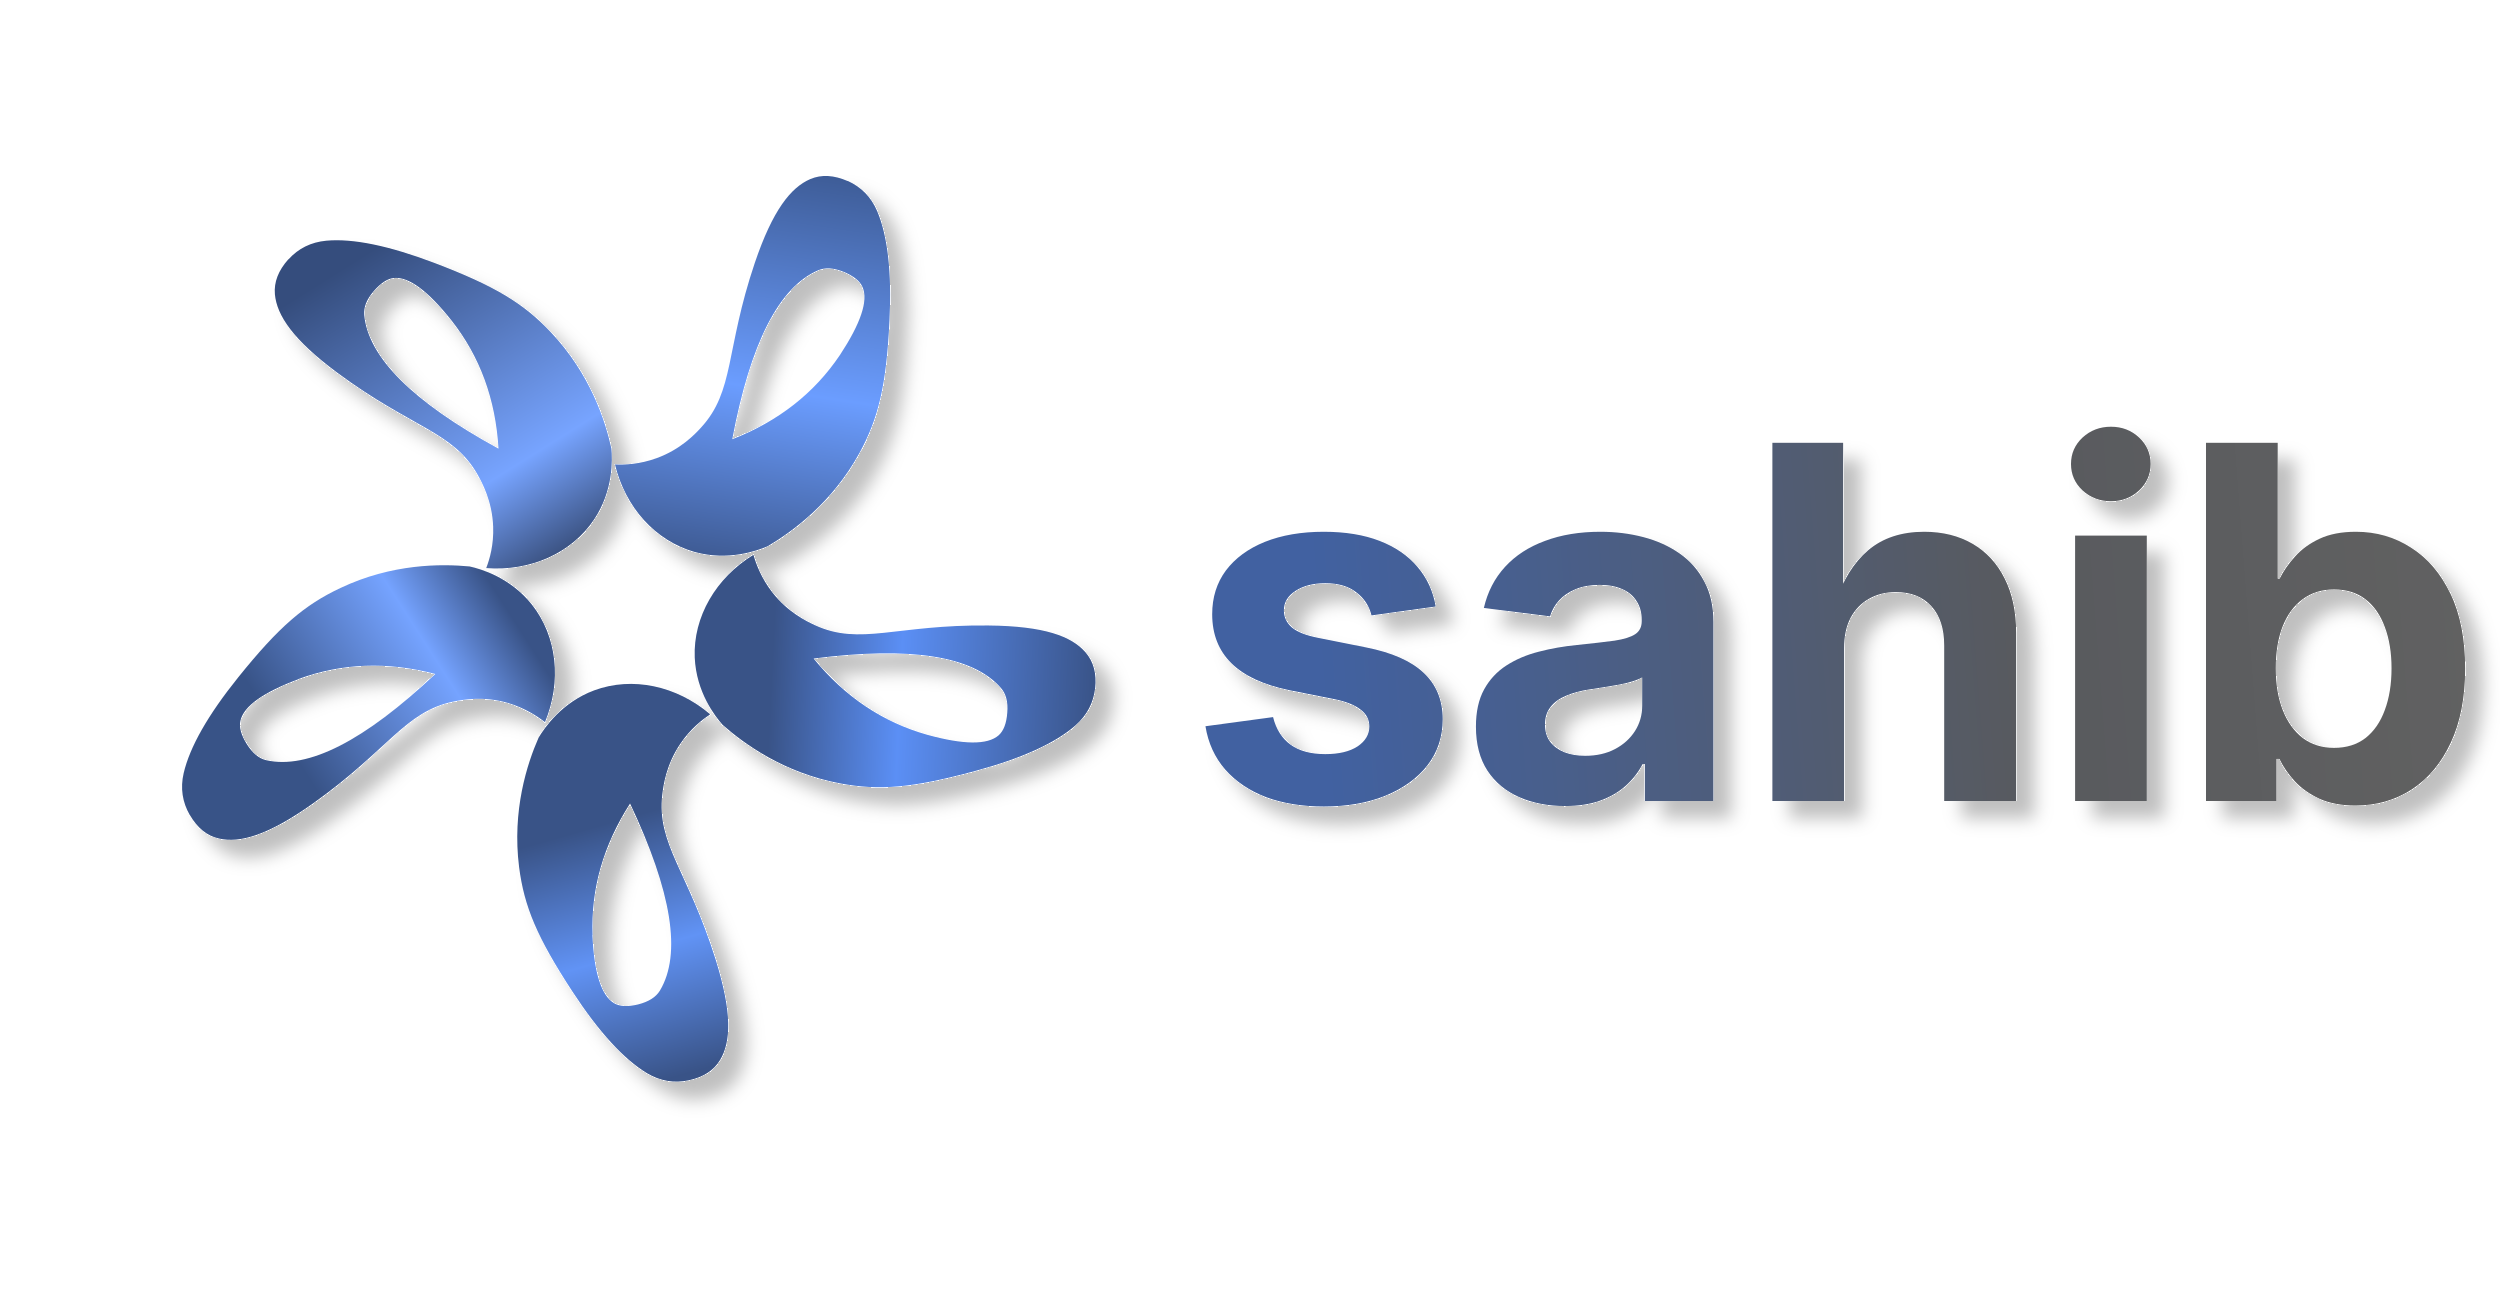
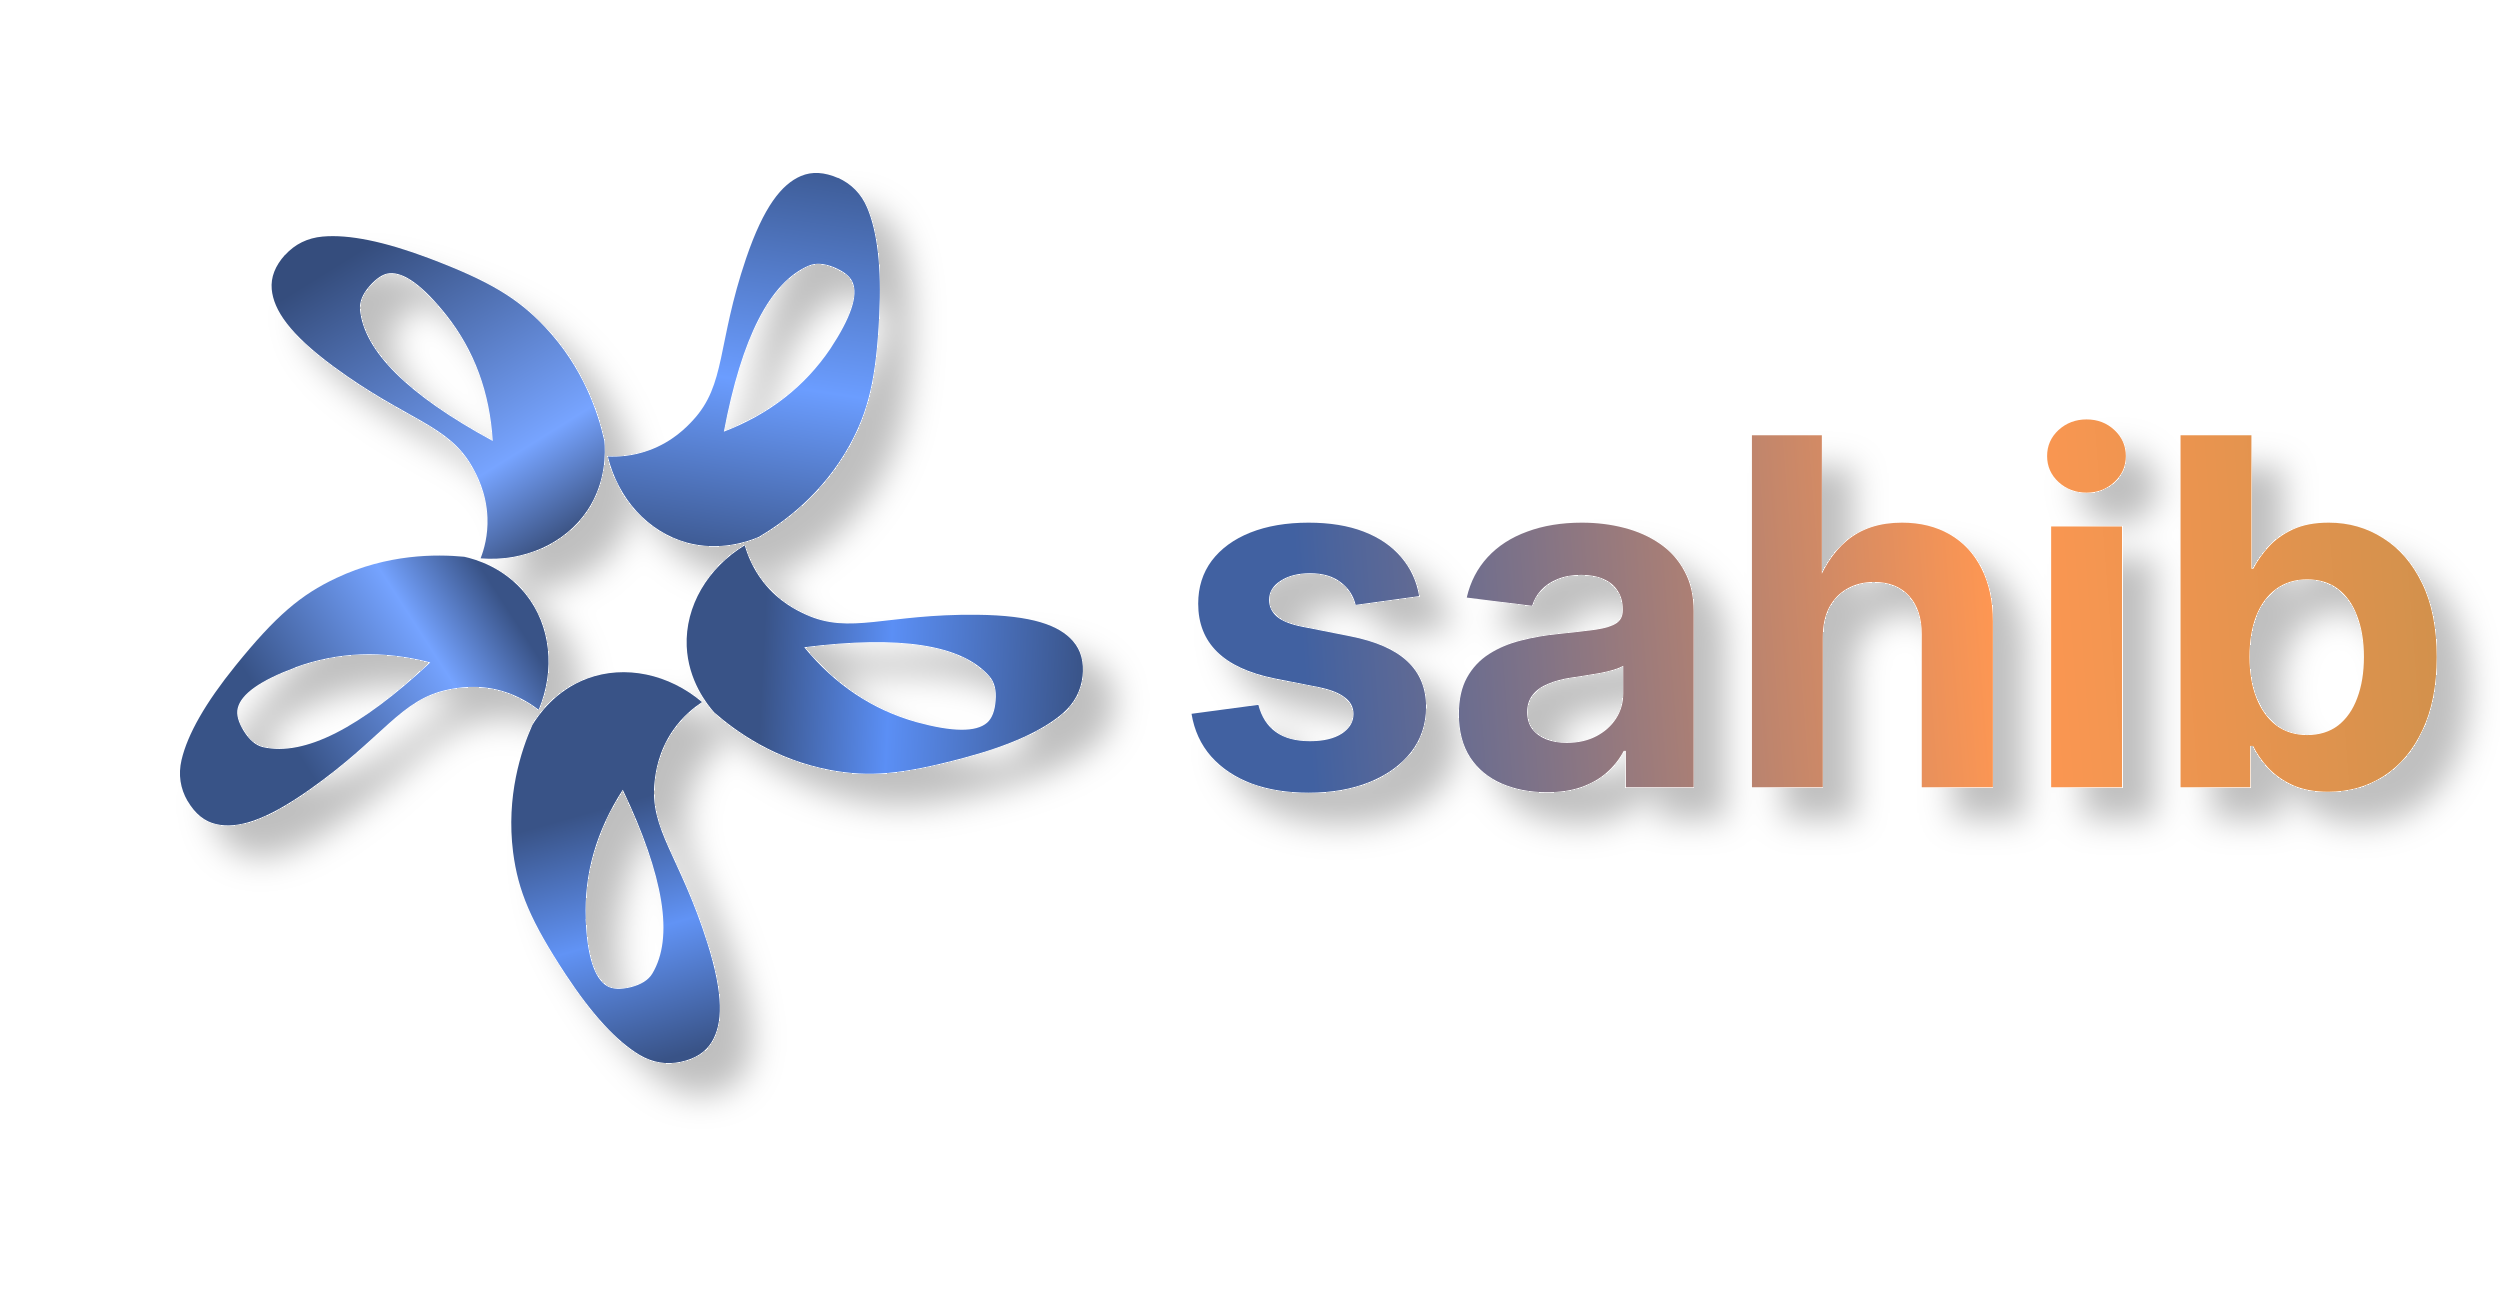
- <svg xmlns="http://www.w3.org/2000/svg" width="287" height="150" viewBox="0 0 287 150" fill="none">
-   <g filter="url(#filter0_d_282_55)">
-     <path d="M151.977 92.588C149.491 92.588 147.281 92.23 145.347 91.512C143.432 90.776 141.866 89.718 140.651 88.339C139.454 86.959 138.699 85.303 138.386 83.372L146.148 82.323C146.498 83.721 147.17 84.779 148.165 85.496C149.159 86.214 150.485 86.573 152.143 86.573C153.708 86.573 154.942 86.278 155.844 85.69C156.747 85.082 157.198 84.319 157.198 83.399C157.198 82.608 156.867 81.964 156.204 81.468C155.559 80.953 154.583 80.557 153.275 80.281L147.999 79.232C145.052 78.625 142.843 77.595 141.369 76.142C139.896 74.688 139.159 72.812 139.159 70.512C139.159 68.581 139.684 66.907 140.734 65.49C141.802 64.073 143.294 62.979 145.209 62.206C147.143 61.434 149.399 61.047 151.977 61.047C154.445 61.047 156.581 61.397 158.386 62.096C160.191 62.795 161.636 63.788 162.723 65.076C163.828 66.364 164.528 67.882 164.822 69.629L157.447 70.65C157.189 69.565 156.609 68.682 155.706 68.001C154.822 67.302 153.634 66.953 152.143 66.953C150.762 66.953 149.62 67.247 148.717 67.836C147.833 68.406 147.391 69.151 147.391 70.071C147.391 70.844 147.695 71.497 148.303 72.03C148.911 72.545 149.905 72.941 151.286 73.217L156.811 74.32C159.795 74.909 162.005 75.884 163.441 77.246C164.896 78.607 165.624 80.382 165.624 82.571C165.624 84.577 165.043 86.334 163.883 87.842C162.723 89.332 161.112 90.5 159.049 91.347C157.005 92.174 154.647 92.588 151.977 92.588Z" fill="url(#paint0_linear_282_55)" />
-     <path d="M179.657 92.533C177.705 92.533 175.955 92.193 174.408 91.512C172.861 90.831 171.646 89.82 170.762 88.477C169.878 87.115 169.436 85.432 169.436 83.427C169.436 81.716 169.749 80.29 170.375 79.15C171.001 78.009 171.857 77.089 172.944 76.39C174.031 75.691 175.264 75.167 176.646 74.817C178.045 74.449 179.509 74.192 181.038 74.044C182.824 73.861 184.261 73.695 185.347 73.548C186.434 73.382 187.226 73.134 187.723 72.803C188.22 72.472 188.469 71.975 188.469 71.313V71.175C188.469 70.328 188.276 69.611 187.889 69.022C187.521 68.415 186.977 67.955 186.259 67.642C185.541 67.311 184.666 67.146 183.635 67.146C182.585 67.146 181.664 67.311 180.872 67.642C180.099 67.955 179.463 68.388 178.966 68.939C178.487 69.473 178.147 70.08 177.944 70.761L170.347 69.795C170.771 67.955 171.581 66.382 172.778 65.076C173.975 63.77 175.504 62.777 177.364 62.096C179.224 61.397 181.342 61.047 183.718 61.047C185.449 61.047 187.088 61.25 188.635 61.654C190.2 62.059 191.591 62.685 192.806 63.531C194.022 64.377 194.97 65.453 195.651 66.76C196.351 68.047 196.701 69.593 196.701 71.395V91.954H188.828V87.704H188.579C188.082 88.661 187.419 89.507 186.591 90.243C185.78 90.96 184.804 91.521 183.662 91.926C182.521 92.331 181.185 92.533 179.657 92.533ZM181.977 86.766C183.285 86.766 184.427 86.508 185.403 85.993C186.379 85.478 187.143 84.788 187.695 83.924C188.248 83.059 188.524 82.084 188.524 80.998V77.77C188.266 77.917 187.907 78.064 187.447 78.211C186.986 78.359 186.462 78.487 185.872 78.598C185.283 78.708 184.684 78.809 184.077 78.901C183.487 78.993 182.944 79.076 182.447 79.15C181.452 79.297 180.568 79.536 179.795 79.867C179.021 80.18 178.423 80.612 177.999 81.164C177.576 81.698 177.364 82.369 177.364 83.178C177.364 83.951 177.557 84.604 177.944 85.138C178.349 85.671 178.892 86.076 179.574 86.352C180.274 86.628 181.075 86.766 181.977 86.766Z" fill="url(#paint1_linear_282_55)" />
-     <path d="M211.701 74.458V91.954H203.469V50.837H211.591V69.16H210.734C211.563 66.585 212.806 64.589 214.464 63.172C216.14 61.756 218.285 61.047 220.9 61.047C223.018 61.047 224.869 61.507 226.453 62.427C228.036 63.347 229.261 64.671 230.127 66.401C231.011 68.13 231.453 70.209 231.453 72.637V91.954H223.193V74.1C223.193 72.168 222.705 70.669 221.729 69.602C220.753 68.516 219.39 67.974 217.64 67.974C216.48 67.974 215.449 68.231 214.547 68.746C213.663 69.243 212.963 69.97 212.447 70.926C211.95 71.883 211.701 73.06 211.701 74.458Z" fill="url(#paint2_linear_282_55)" />
-     <path d="M238.221 91.954V61.489H246.453V91.954H238.221ZM242.337 57.543C241.066 57.543 239.979 57.129 239.077 56.301C238.193 55.473 237.751 54.461 237.751 53.266C237.751 52.07 238.193 51.058 239.077 50.23C239.979 49.402 241.066 48.988 242.337 48.988C243.607 48.988 244.685 49.402 245.569 50.23C246.453 51.058 246.895 52.07 246.895 53.266C246.895 54.461 246.453 55.473 245.569 56.301C244.685 57.129 243.607 57.543 242.337 57.543Z" fill="url(#paint3_linear_282_55)" />
-     <path d="M270.403 92.478C268.819 92.478 267.447 92.22 266.287 91.705C265.145 91.172 264.197 90.5 263.442 89.691C262.687 88.863 262.097 88.008 261.674 87.124H261.342V91.954H253.248V50.837H261.481V66.428H261.702C262.144 65.545 262.733 64.699 263.469 63.89C264.206 63.062 265.145 62.381 266.287 61.848C267.429 61.314 268.819 61.047 270.458 61.047C272.797 61.047 274.906 61.654 276.784 62.869C278.681 64.064 280.192 65.83 281.315 68.167C282.438 70.485 283 73.345 283 76.749C283 80.097 282.448 82.939 281.343 85.276C280.256 87.612 278.764 89.397 276.867 90.629C274.97 91.862 272.816 92.478 270.403 92.478ZM267.945 85.855C269.381 85.855 270.587 85.478 271.563 84.724C272.54 83.951 273.276 82.884 273.773 81.523C274.289 80.143 274.547 78.543 274.547 76.721C274.547 74.918 274.289 73.336 273.773 71.975C273.276 70.614 272.54 69.556 271.563 68.802C270.587 68.047 269.381 67.67 267.945 67.67C266.545 67.67 265.339 68.047 264.326 68.802C263.331 69.537 262.567 70.586 262.033 71.947C261.517 73.29 261.26 74.882 261.26 76.721C261.26 78.561 261.527 80.161 262.061 81.523C262.595 82.884 263.359 83.951 264.353 84.724C265.366 85.478 266.563 85.855 267.945 85.855Z" fill="url(#paint4_linear_282_55)" />
-     <path d="M21.803 93.575C22.666 95.056 23.775 95.966 25.146 96.265C27.528 96.802 30.723 95.94 35.963 92.213C44.625 86.059 46.48 81.674 52.089 80.532C53.093 80.334 55.457 79.879 58.272 80.689C60.258 81.27 61.708 82.24 62.564 82.906C64.502 78.238 63.961 73.057 61.059 69.407C58.566 66.269 55.184 65.312 53.913 65.028C50.649 64.721 45.011 64.691 39.082 67.503C34.934 69.455 32.031 71.932 27.334 77.776C23.862 82.096 21.785 85.758 21.084 88.763C20.686 90.477 20.94 92.093 21.782 93.556L21.803 93.575ZM34.274 77.948C39.246 76.127 44.452 75.924 49.973 77.373C41.819 85.069 35.359 88.349 30.576 87.275C29.729 87.086 28.975 86.453 28.316 85.397C27.678 84.36 27.426 83.46 27.603 82.733C27.983 81.06 30.221 79.478 34.275 77.968L34.274 77.948Z" fill="url(#paint5_linear_282_55)" />
-     <path d="M33.097 29.775C31.957 31.055 31.436 32.379 31.558 33.784C31.779 36.198 33.615 38.996 38.757 42.814C47.291 49.141 52.054 49.54 54.854 54.529C55.344 55.416 56.502 57.517 56.614 60.455C56.694 62.519 56.215 64.198 55.816 65.216C60.858 65.619 65.614 63.512 68.215 59.62C70.43 56.288 70.305 52.775 70.19 51.488C69.486 48.287 67.76 42.936 63.259 38.165C60.117 34.827 56.875 32.847 49.848 30.173C44.656 28.207 40.523 27.354 37.472 27.631C35.709 27.793 34.258 28.514 33.117 29.774L33.097 29.775ZM51.827 36.782C55.096 40.928 56.896 45.837 57.227 51.507C47.374 46.132 42.255 40.999 41.813 36.151C41.742 35.28 42.087 34.365 42.908 33.422C43.711 32.5 44.477 31.977 45.23 31.914C46.934 31.755 49.14 33.397 51.827 36.782Z" fill="url(#paint6_linear_282_55)" />
-     <path d="M97.315 20.785C95.742 20.101 94.323 20.005 93.02 20.558C90.787 21.523 88.707 24.111 86.651 30.179C83.256 40.244 84.343 44.895 80.466 49.1C79.774 49.856 78.123 51.603 75.373 52.599C73.423 53.309 71.694 53.37 70.596 53.315C71.779 58.239 75.25 62.095 79.745 63.365C83.591 64.435 86.906 63.227 88.112 62.719C90.941 61.043 95.509 57.753 98.66 52.019C100.854 47.992 101.754 44.3 102.113 36.799C102.388 31.272 101.905 27.083 100.704 24.248C100.011 22.618 98.869 21.471 97.314 20.765L97.315 20.785ZM96.429 40.75C93.479 45.139 89.365 48.363 84.068 50.422C86.134 39.4 89.441 32.941 93.93 31.028C94.726 30.684 95.706 30.746 96.868 31.215C97.991 31.687 98.722 32.261 99.021 32.96C99.691 34.532 98.807 37.13 96.429 40.75Z" fill="url(#paint7_linear_282_55)" />
-     <path d="M125.726 79.031C125.906 77.329 125.547 75.957 124.608 74.878C123.007 73.042 119.892 71.87 113.475 71.806C102.854 71.689 98.757 74.175 93.558 71.772C92.638 71.348 90.467 70.321 88.658 67.999C87.388 66.362 86.796 64.745 86.495 63.689C82.188 66.327 79.564 70.836 79.755 75.48C79.928 79.469 82.101 82.246 82.954 83.211C85.41 85.376 89.966 88.712 96.41 89.928C100.921 90.779 104.707 90.479 111.96 88.505C117.313 87.06 121.153 85.305 123.465 83.28C124.79 82.109 125.543 80.672 125.724 78.991L125.726 79.031ZM106.44 84.351C101.358 82.916 97.006 80.006 93.403 75.601C104.532 74.177 111.707 75.291 114.91 78.984C115.486 79.647 115.74 80.587 115.633 81.826C115.545 83.045 115.216 83.9 114.649 84.41C113.36 85.539 110.61 85.501 106.44 84.351Z" fill="url(#paint8_linear_282_55)" />
-     <path d="M79.062 124.021C80.734 123.665 81.944 122.898 82.669 121.682C83.922 119.6 84.066 116.269 82.156 110.154C78.976 100.014 75.369 96.902 76.033 91.214C76.153 90.212 76.452 87.827 78.102 85.384C79.257 83.665 80.629 82.611 81.529 82.001C77.674 78.724 72.591 77.628 68.206 79.256C64.463 80.647 62.502 83.566 61.831 84.68C60.512 87.681 58.773 93.034 59.59 99.531C60.174 104.073 61.634 107.589 65.744 113.874C68.783 118.512 71.632 121.608 74.274 123.205C75.801 124.111 77.39 124.377 79.062 124.021ZM68.031 107.336C67.823 102.056 69.263 97.039 72.329 92.245C77.122 102.37 78.276 109.524 75.753 113.729C75.298 114.472 74.473 114.998 73.256 115.307C72.058 115.596 71.139 115.55 70.5 115.169C69.035 114.299 68.205 111.682 68.013 107.356L68.031 107.336Z" fill="url(#paint9_linear_282_55)" />
+ <svg xmlns="http://www.w3.org/2000/svg" width="158" height="83" viewBox="0 0 158 83" fill="none">
+   <g filter="url(#filter0_d_388_34)">
+     <path d="M82.701 50.099C81.348 50.099 80.146 49.905 79.094 49.517C78.051 49.119 77.199 48.546 76.538 47.8C75.887 47.053 75.476 46.157 75.305 45.112L79.529 44.545C79.72 45.301 80.086 45.873 80.627 46.262C81.168 46.65 81.889 46.844 82.791 46.844C83.643 46.844 84.315 46.685 84.806 46.366C85.297 46.038 85.542 45.625 85.542 45.127C85.542 44.699 85.362 44.35 85.001 44.082C84.65 43.803 84.119 43.589 83.408 43.44L80.537 42.872C78.933 42.544 77.731 41.986 76.929 41.2C76.127 40.414 75.726 39.398 75.726 38.154C75.726 37.109 76.012 36.203 76.583 35.436C77.164 34.67 77.976 34.078 79.018 33.66C80.071 33.242 81.298 33.032 82.701 33.032C84.044 33.032 85.207 33.222 86.189 33.6C87.171 33.978 87.958 34.516 88.549 35.212C89.15 35.909 89.531 36.73 89.691 37.676L85.678 38.229C85.537 37.641 85.222 37.163 84.731 36.795C84.25 36.417 83.603 36.228 82.791 36.228C82.04 36.228 81.418 36.387 80.927 36.706C80.446 37.014 80.206 37.417 80.206 37.915C80.206 38.333 80.371 38.687 80.702 38.975C81.033 39.254 81.574 39.468 82.326 39.617L85.332 40.215C86.955 40.533 88.158 41.061 88.94 41.797C89.731 42.534 90.127 43.495 90.127 44.679C90.127 45.764 89.812 46.715 89.18 47.531C88.549 48.337 87.672 48.969 86.55 49.427C85.437 49.875 84.154 50.099 82.701 50.099Z" fill="url(#paint0_linear_388_34)" />
+     <path d="M97.764 50.069C96.701 50.069 95.749 49.885 94.908 49.517C94.066 49.148 93.404 48.601 92.923 47.874C92.442 47.138 92.202 46.227 92.202 45.142C92.202 44.216 92.372 43.445 92.713 42.828C93.054 42.21 93.52 41.713 94.111 41.334C94.702 40.956 95.374 40.672 96.125 40.483C96.887 40.284 97.684 40.145 98.515 40.065C99.487 39.966 100.269 39.876 100.86 39.796C101.452 39.707 101.883 39.572 102.153 39.393C102.424 39.214 102.559 38.945 102.559 38.587V38.512C102.559 38.054 102.454 37.666 102.243 37.348C102.043 37.019 101.747 36.77 101.356 36.601C100.966 36.422 100.49 36.332 99.928 36.332C99.357 36.332 98.856 36.422 98.425 36.601C98.004 36.77 97.659 37.004 97.388 37.303C97.127 37.592 96.942 37.92 96.832 38.288L92.698 37.766C92.928 36.77 93.369 35.919 94.021 35.212C94.672 34.506 95.504 33.968 96.516 33.6C97.528 33.222 98.681 33.032 99.974 33.032C100.916 33.032 101.807 33.142 102.649 33.361C103.501 33.58 104.258 33.918 104.919 34.376C105.581 34.834 106.097 35.416 106.468 36.123C106.848 36.82 107.039 37.656 107.039 38.632V49.756H102.755V47.456H102.619C102.349 47.974 101.988 48.432 101.537 48.83C101.096 49.218 100.565 49.522 99.944 49.741C99.322 49.96 98.596 50.069 97.764 50.069ZM99.026 46.949C99.738 46.949 100.359 46.809 100.89 46.531C101.422 46.252 101.838 45.879 102.138 45.411C102.439 44.943 102.589 44.415 102.589 43.828V42.081C102.449 42.161 102.253 42.24 102.003 42.32C101.752 42.4 101.467 42.469 101.146 42.529C100.825 42.589 100.5 42.643 100.169 42.693C99.848 42.743 99.553 42.788 99.282 42.828C98.741 42.907 98.26 43.037 97.839 43.216C97.418 43.385 97.092 43.619 96.862 43.917C96.631 44.206 96.516 44.569 96.516 45.008C96.516 45.426 96.621 45.779 96.832 46.068C97.052 46.356 97.348 46.575 97.719 46.725C98.1 46.874 98.535 46.949 99.026 46.949Z" fill="url(#paint1_linear_388_34)" />
+     <path d="M115.201 40.289V49.756H110.722V27.508H115.141V37.422H114.675C115.126 36.029 115.803 34.949 116.705 34.182C117.617 33.416 118.784 33.032 120.207 33.032C121.36 33.032 122.367 33.281 123.229 33.779C124.091 34.277 124.757 34.993 125.228 35.929C125.709 36.865 125.95 37.99 125.95 39.304V49.756H121.455V40.095C121.455 39.05 121.189 38.239 120.658 37.661C120.127 37.074 119.385 36.78 118.433 36.78C117.802 36.78 117.241 36.92 116.75 37.198C116.269 37.467 115.888 37.86 115.607 38.378C115.337 38.895 115.201 39.533 115.201 40.289Z" fill="url(#paint2_linear_388_34)" />
+     <path d="M129.632 49.756V33.271H134.112V49.756H129.632ZM131.872 31.136C131.181 31.136 130.59 30.912 130.098 30.464C129.617 30.016 129.377 29.469 129.377 28.822C129.377 28.175 129.617 27.627 130.098 27.179C130.59 26.731 131.181 26.507 131.872 26.507C132.564 26.507 133.15 26.731 133.631 27.179C134.112 27.627 134.353 28.175 134.353 28.822C134.353 29.469 134.112 30.016 133.631 30.464C133.15 30.912 132.564 31.136 131.872 31.136Z" fill="url(#paint3_linear_388_34)" />
+     <path d="M147.145 50.039C146.283 50.039 145.537 49.9 144.905 49.621C144.284 49.333 143.768 48.969 143.357 48.531C142.946 48.083 142.625 47.62 142.395 47.143H142.215V49.756H137.81V27.508H142.29V35.944H142.41C142.651 35.466 142.971 35.008 143.372 34.57C143.773 34.122 144.284 33.754 144.905 33.465C145.527 33.177 146.283 33.032 147.175 33.032C148.448 33.032 149.596 33.361 150.618 34.018C151.65 34.665 152.472 35.621 153.083 36.885C153.694 38.139 154 39.687 154 41.529C154 43.34 153.699 44.878 153.098 46.142C152.507 47.407 151.695 48.372 150.663 49.039C149.631 49.706 148.458 50.039 147.145 50.039ZM145.807 46.456C146.589 46.456 147.245 46.252 147.777 45.844C148.308 45.426 148.709 44.848 148.979 44.112C149.26 43.365 149.4 42.499 149.4 41.514C149.4 40.538 149.26 39.682 148.979 38.945C148.709 38.209 148.308 37.636 147.777 37.228C147.245 36.82 146.589 36.616 145.807 36.616C145.046 36.616 144.389 36.82 143.838 37.228C143.297 37.626 142.881 38.194 142.59 38.93C142.31 39.657 142.169 40.518 142.169 41.514C142.169 42.509 142.315 43.375 142.605 44.112C142.896 44.848 143.312 45.426 143.853 45.844C144.404 46.252 145.056 46.456 145.807 46.456Z" fill="url(#paint4_linear_388_34)" />
+     <path d="M11.864 50.633C12.334 51.434 12.938 51.927 13.684 52.088C14.98 52.379 16.719 51.913 19.57 49.896C24.284 46.566 25.293 44.194 28.345 43.576C28.892 43.469 30.178 43.222 31.71 43.661C32.79 43.975 33.58 44.5 34.045 44.86C35.1 42.334 34.805 39.531 33.227 37.556C31.87 35.858 30.03 35.34 29.338 35.187C27.562 35.02 24.494 35.004 21.267 36.526C19.01 37.582 17.43 38.922 14.874 42.084C12.985 44.422 11.855 46.403 11.473 48.029C11.257 48.956 11.395 49.831 11.853 50.623L11.864 50.633ZM18.651 42.178C21.357 41.192 24.189 41.082 27.194 41.866C22.757 46.03 19.241 47.806 16.639 47.224C16.178 47.122 15.767 46.779 15.409 46.208C15.062 45.647 14.925 45.16 15.021 44.767C15.228 43.861 16.445 43.005 18.652 42.188L18.651 42.178Z" fill="url(#paint5_linear_388_34)" />
+     <path d="M18.01 16.111C17.39 16.804 17.107 17.52 17.173 18.28C17.293 19.587 18.292 21.1 21.09 23.167C25.734 26.59 28.326 26.806 29.85 29.506C30.116 29.985 30.747 31.122 30.807 32.712C30.851 33.829 30.59 34.737 30.373 35.288C33.117 35.506 35.705 34.366 37.121 32.26C38.326 30.457 38.258 28.556 38.195 27.86C37.812 26.128 36.873 23.233 34.424 20.651C32.714 18.845 30.95 17.773 27.126 16.326C24.3 15.263 22.052 14.801 20.391 14.951C19.432 15.039 18.642 15.429 18.021 16.111L18.01 16.111ZM28.203 19.902C29.982 22.146 30.961 24.802 31.141 27.87C25.779 24.962 22.994 22.184 22.753 19.561C22.715 19.09 22.903 18.595 23.349 18.084C23.786 17.585 24.203 17.303 24.613 17.268C25.54 17.183 26.741 18.071 28.203 19.902Z" fill="url(#paint6_linear_388_34)" />
+     <path d="M52.956 11.247C52.1 10.877 51.327 10.824 50.619 11.124C49.403 11.646 48.272 13.046 47.153 16.33C45.305 21.776 45.897 24.293 43.787 26.568C43.41 26.977 42.512 27.922 41.016 28.461C39.955 28.845 39.014 28.878 38.416 28.848C39.06 31.513 40.949 33.599 43.395 34.287C45.488 34.865 47.292 34.212 47.948 33.937C49.487 33.03 51.973 31.25 53.688 28.147C54.882 25.968 55.371 23.97 55.567 19.912C55.717 16.921 55.453 14.654 54.8 13.121C54.423 12.238 53.801 11.618 52.956 11.236L52.956 11.247ZM52.474 22.05C50.868 24.425 48.63 26.169 45.748 27.283C46.871 21.319 48.671 17.824 51.114 16.789C51.547 16.603 52.08 16.637 52.713 16.891C53.324 17.146 53.721 17.456 53.884 17.835C54.249 18.685 53.768 20.091 52.474 22.05Z" fill="url(#paint7_linear_388_34)" />
+     <path d="M68.416 42.763C68.514 41.843 68.319 41.1 67.808 40.516C66.937 39.523 65.241 38.889 61.75 38.854C55.97 38.79 53.741 40.136 50.912 38.836C50.411 38.606 49.229 38.05 48.245 36.794C47.554 35.908 47.232 35.033 47.068 34.462C44.724 35.889 43.296 38.329 43.4 40.842C43.494 43 44.677 44.503 45.141 45.025C46.478 46.197 48.957 48.001 52.463 48.66C54.918 49.12 56.978 48.958 60.925 47.89C63.838 47.108 65.928 46.158 67.186 45.062C67.907 44.429 68.317 43.651 68.415 42.742L68.416 42.763ZM57.922 45.642C55.156 44.865 52.788 43.291 50.827 40.907C56.883 40.137 60.788 40.74 62.53 42.738C62.844 43.096 62.982 43.605 62.924 44.276C62.876 44.935 62.697 45.398 62.388 45.674C61.687 46.285 60.191 46.264 57.922 45.642Z" fill="url(#paint8_linear_388_34)" />
+     <path d="M43.023 67.107C43.933 66.915 44.591 66.5 44.986 65.842C45.668 64.715 45.746 62.913 44.707 59.604C42.976 54.117 41.013 52.433 41.375 49.355C41.44 48.813 41.603 47.523 42.501 46.201C43.129 45.271 43.876 44.7 44.366 44.37C42.268 42.597 39.502 42.004 37.115 42.885C35.079 43.638 34.012 45.217 33.646 45.82C32.929 47.444 31.983 50.34 32.427 53.856C32.745 56.313 33.539 58.216 35.776 61.617C37.43 64.126 38.98 65.802 40.418 66.666C41.249 67.156 42.113 67.3 43.023 67.107ZM37.021 58.079C36.907 55.222 37.691 52.507 39.359 49.913C41.967 55.392 42.595 59.263 41.222 61.538C40.975 61.94 40.526 62.225 39.864 62.392C39.212 62.548 38.712 62.523 38.364 62.318C37.567 61.847 37.115 60.431 37.01 58.09L37.021 58.079Z" fill="url(#paint9_linear_388_34)" />
  </g>
  <defs>
-     <filter id="filter0_d_282_55" x="0" y="0" width="287" height="150" filterUnits="userSpaceOnUse" color-interpolation-filters="sRGB">
+     <filter id="filter0_d_388_34" x="0" y="0" width="158" height="83" filterUnits="userSpaceOnUse" color-interpolation-filters="sRGB">
      <feFlood flood-opacity="0" result="BackgroundImageFix" />
      <feColorMatrix in="SourceAlpha" type="matrix" values="0 0 0 0 0 0 0 0 0 0 0 0 0 0 0 0 0 0 127 0" result="hardAlpha" />
      <feOffset dx="2" dy="2" />
      <feGaussianBlur stdDeviation="1" />
      <feComposite in2="hardAlpha" operator="out" />
      <feColorMatrix type="matrix" values="0 0 0 0 0 0 0 0 0 0 0 0 0 0 0 0 0 0 0.25 0" />
-       <feBlend mode="normal" in2="BackgroundImageFix" result="effect1_dropShadow_282_55" />
-       <feBlend mode="normal" in="SourceGraphic" in2="effect1_dropShadow_282_55" result="shape" />
+       <feBlend mode="normal" in2="BackgroundImageFix" result="effect1_dropShadow_388_34" />
+       <feBlend mode="normal" in="SourceGraphic" in2="effect1_dropShadow_388_34" result="shape" />
    </filter>
-     <linearGradient id="paint0_linear_282_55" x1="152.187" y1="87.603" x2="284.877" y2="77.332" gradientUnits="userSpaceOnUse">
+     <linearGradient id="paint0_linear_388_34" x1="82.816" y1="47.402" x2="155.016" y2="41.781" gradientUnits="userSpaceOnUse">
      <stop stop-color="#4161A1" />
-       <stop offset="0.606" stop-color="#585A5E" />
-       <stop offset="1" stop-color="#616161" />
+       <stop offset="0.606" stop-color="#FF9752" />
+       <stop offset="1" stop-color="#D1914C" />
    </linearGradient>
-     <linearGradient id="paint1_linear_282_55" x1="152.187" y1="87.603" x2="284.877" y2="77.332" gradientUnits="userSpaceOnUse">
+     <linearGradient id="paint1_linear_388_34" x1="82.816" y1="47.402" x2="155.016" y2="41.781" gradientUnits="userSpaceOnUse">
      <stop stop-color="#4161A1" />
-       <stop offset="0.606" stop-color="#585A5E" />
-       <stop offset="1" stop-color="#616161" />
+       <stop offset="0.606" stop-color="#FF9752" />
+       <stop offset="1" stop-color="#D1914C" />
    </linearGradient>
-     <linearGradient id="paint2_linear_282_55" x1="152.187" y1="87.603" x2="284.877" y2="77.332" gradientUnits="userSpaceOnUse">
+     <linearGradient id="paint2_linear_388_34" x1="82.816" y1="47.402" x2="155.016" y2="41.781" gradientUnits="userSpaceOnUse">
      <stop stop-color="#4161A1" />
-       <stop offset="0.606" stop-color="#585A5E" />
-       <stop offset="1" stop-color="#616161" />
+       <stop offset="0.606" stop-color="#FF9752" />
+       <stop offset="1" stop-color="#D1914C" />
    </linearGradient>
-     <linearGradient id="paint3_linear_282_55" x1="152.187" y1="87.603" x2="284.877" y2="77.332" gradientUnits="userSpaceOnUse">
+     <linearGradient id="paint3_linear_388_34" x1="82.816" y1="47.402" x2="155.016" y2="41.781" gradientUnits="userSpaceOnUse">
      <stop stop-color="#4161A1" />
-       <stop offset="0.606" stop-color="#585A5E" />
-       <stop offset="1" stop-color="#616161" />
+       <stop offset="0.606" stop-color="#FF9752" />
+       <stop offset="1" stop-color="#D1914C" />
    </linearGradient>
-     <linearGradient id="paint4_linear_282_55" x1="152.187" y1="87.603" x2="284.877" y2="77.332" gradientUnits="userSpaceOnUse">
+     <linearGradient id="paint4_linear_388_34" x1="82.816" y1="47.402" x2="155.016" y2="41.781" gradientUnits="userSpaceOnUse">
      <stop stop-color="#4161A1" />
-       <stop offset="0.606" stop-color="#585A5E" />
-       <stop offset="1" stop-color="#616161" />
+       <stop offset="0.606" stop-color="#FF9752" />
+       <stop offset="1" stop-color="#D1914C" />
    </linearGradient>
-     <linearGradient id="paint5_linear_282_55" x1="57.522" y1="66.75" x2="25.466" y2="87.309" gradientUnits="userSpaceOnUse">
+     <linearGradient id="paint5_linear_388_34" x1="31.302" y1="36.118" x2="13.915" y2="47.332" gradientUnits="userSpaceOnUse">
      <stop offset="0.03" stop-color="#395387" />
      <stop offset="0.293" stop-color="#75A3FF" />
      <stop offset="0.808" stop-color="#385387" />
    </linearGradient>
-     <linearGradient id="paint6_linear_282_55" x1="63.424" y1="67.865" x2="39.971" y2="30.432" gradientUnits="userSpaceOnUse">
+     <linearGradient id="paint6_linear_388_34" x1="34.514" y1="36.721" x2="21.855" y2="16.402" gradientUnits="userSpaceOnUse">
      <stop offset="0.034" stop-color="#32466F" />
      <stop offset="0.327" stop-color="#77A4FF" />
      <stop offset="1" stop-color="#354D7D" />
    </linearGradient>
-     <linearGradient id="paint7_linear_282_55" x1="93.345" y1="15.391" x2="84.931" y2="70.99" gradientUnits="userSpaceOnUse">
+     <linearGradient id="paint7_linear_388_34" x1="50.795" y1="8.328" x2="46.267" y2="38.42" gradientUnits="userSpaceOnUse">
      <stop stop-color="#365185" />
      <stop offset="0.529" stop-color="#6B9DFF" />
      <stop offset="0.928" stop-color="#395387" />
    </linearGradient>
-     <linearGradient id="paint8_linear_282_55" x1="79.861" y1="78.063" x2="125.904" y2="80.301" gradientUnits="userSpaceOnUse">
+     <linearGradient id="paint8_linear_388_34" x1="43.458" y1="42.239" x2="68.512" y2="43.464" gradientUnits="userSpaceOnUse">
      <stop offset="0.188" stop-color="#395387" />
      <stop offset="0.51" stop-color="#5B8FF5" />
      <stop offset="1" stop-color="#395387" />
    </linearGradient>
-     <linearGradient id="paint9_linear_282_55" x1="65.359" y1="88.08" x2="75.643" y2="124.177" gradientUnits="userSpaceOnUse">
+     <linearGradient id="paint9_linear_388_34" x1="35.566" y1="47.66" x2="41.104" y2="67.208" gradientUnits="userSpaceOnUse">
      <stop offset="0.197" stop-color="#395387" />
      <stop offset="0.599" stop-color="#6193F5" />
      <stop offset="1" stop-color="#395387" />
    </linearGradient>
  </defs>
</svg>
